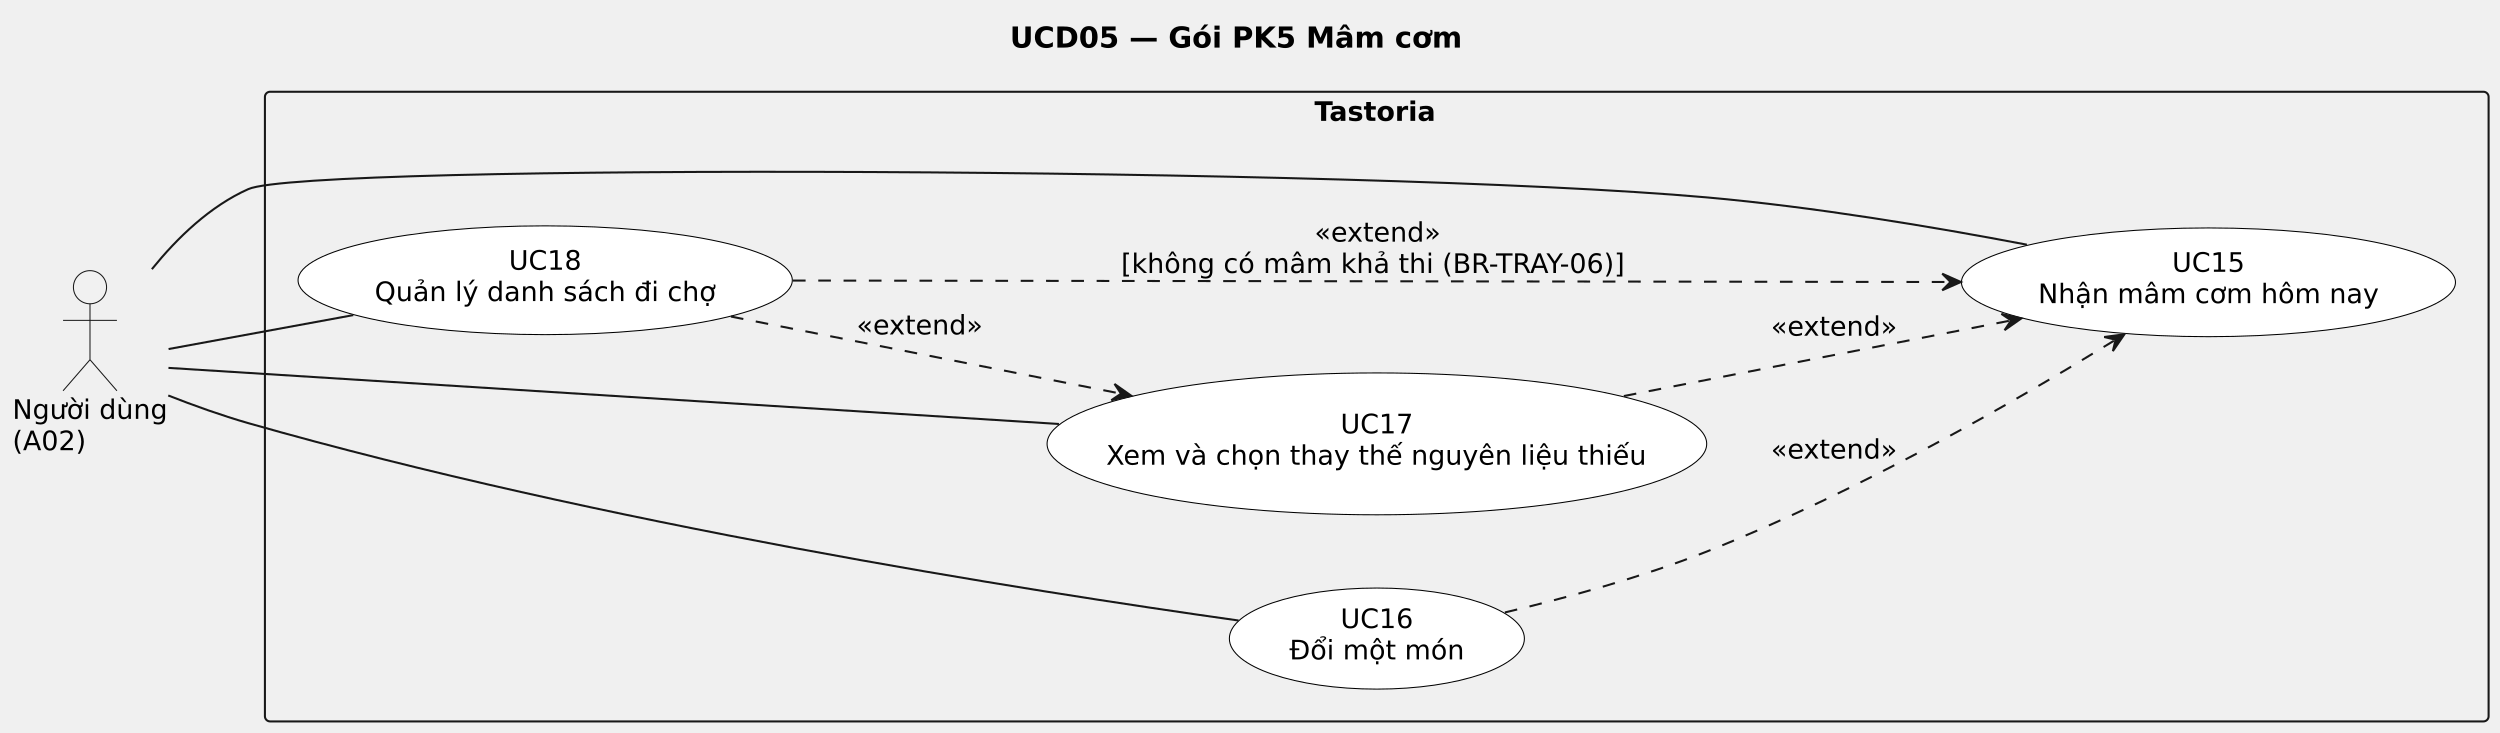
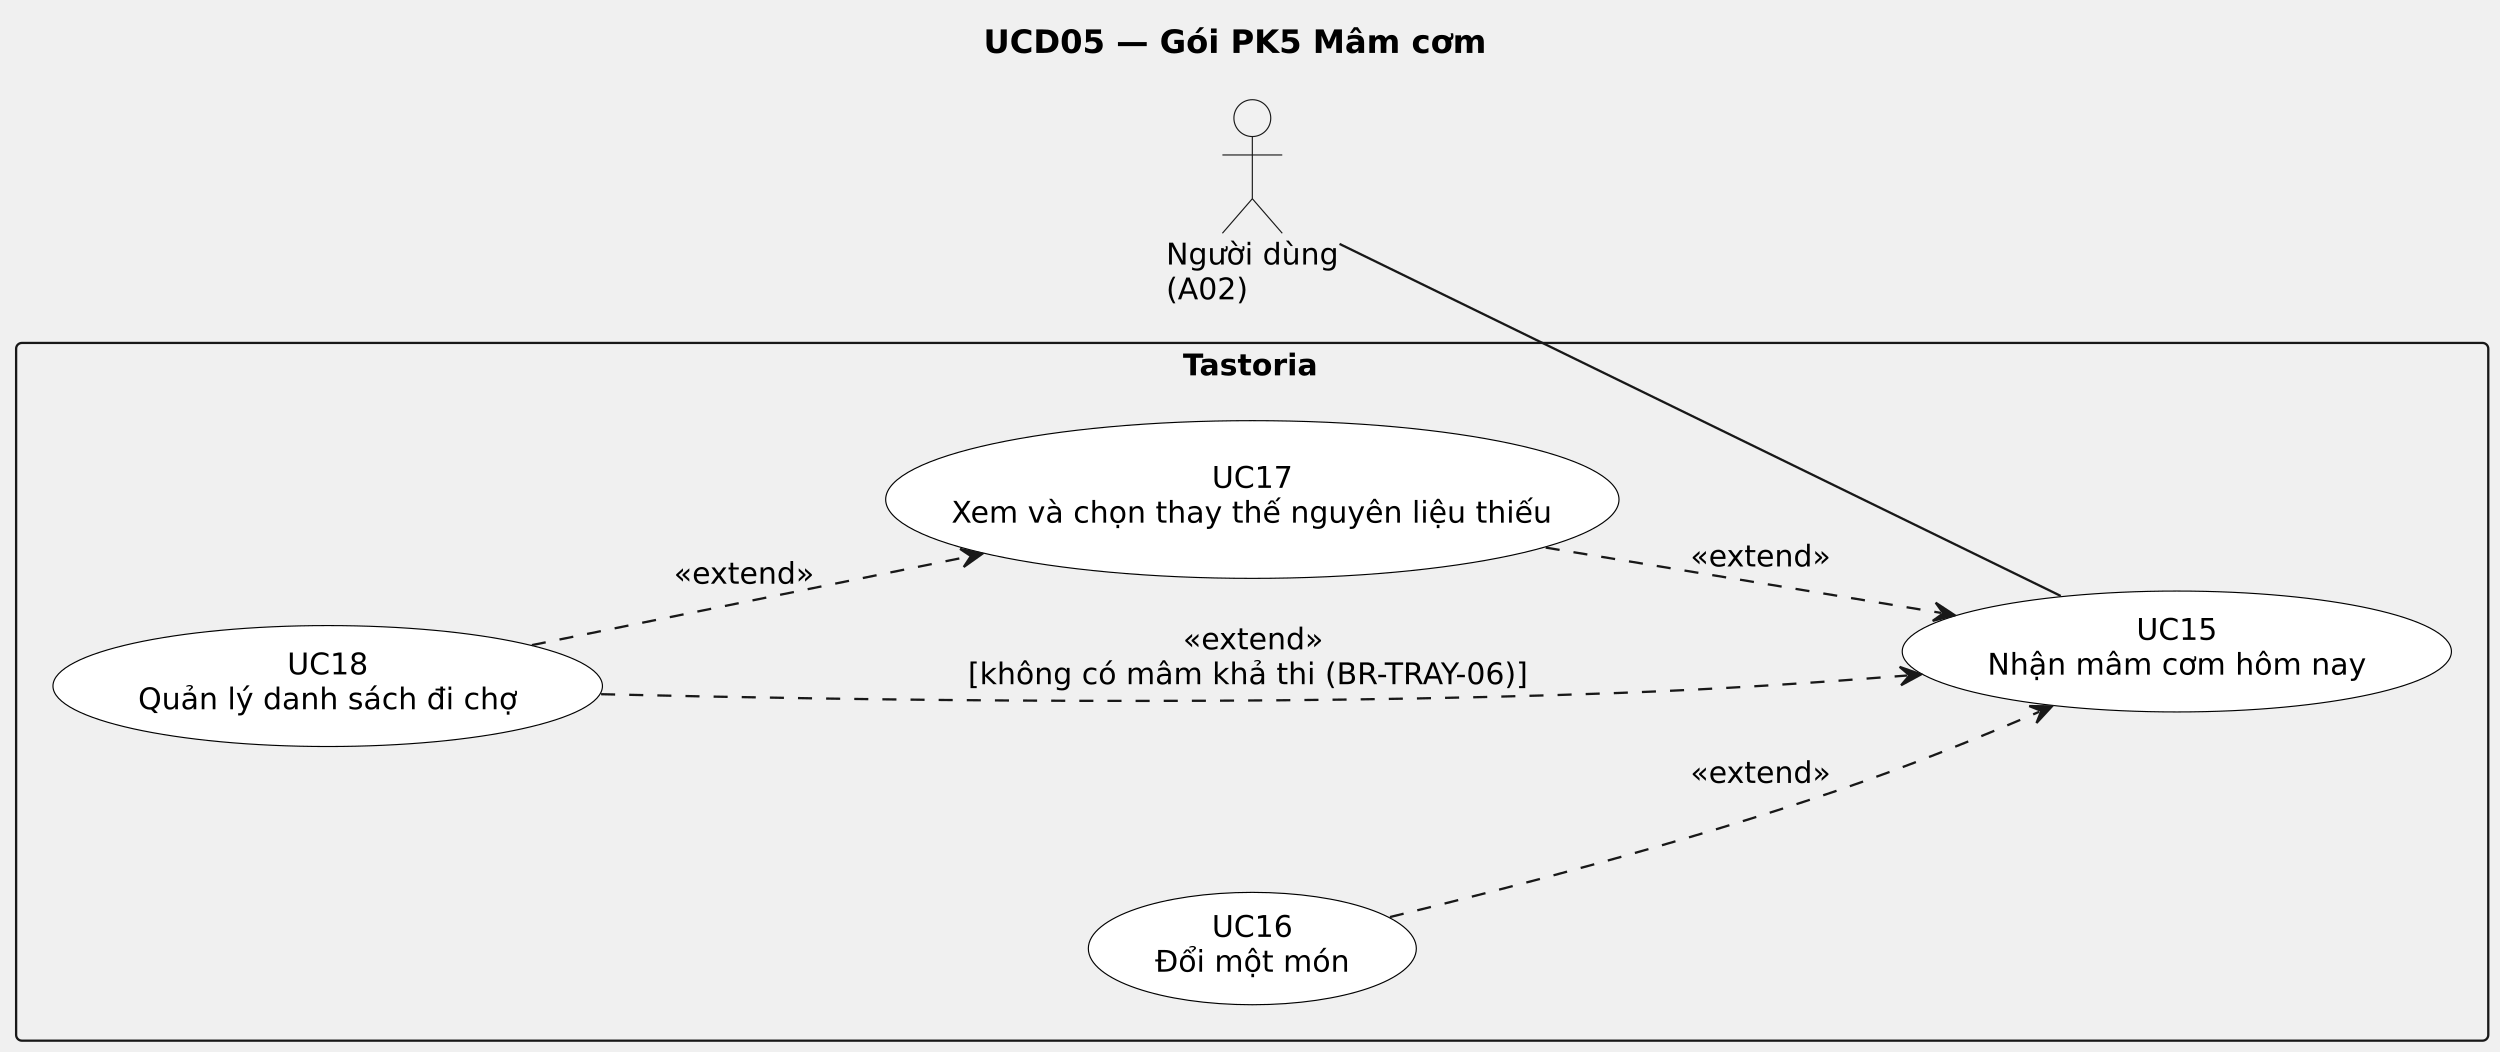
- <svg xmlns="http://www.w3.org/2000/svg" contentStyleType="text/css" height="405.625px" preserveAspectRatio="none" style="width:1383px;height:405px;background:#FFFFFF;" version="1.1" viewBox="0 0 1383 405" width="1383.021px" zoomAndPan="magnify">
+ <svg xmlns="http://www.w3.org/2000/svg" contentStyleType="text/css" height="523.646px" preserveAspectRatio="none" style="width:1244px;height:523px;background:#FFFFFF;" version="1.1" viewBox="0 0 1244 523" width="1244.375px" zoomAndPan="magnify">
  <defs />
  <g>
-     <text fill="#000000" font-family="DejaVu Sans" font-size="16.042" font-weight="bold" lengthAdjust="spacing" textLength="250.189" x="558.67" y="26.349">UCD05 — Gói PK5 Mâm cơm</text>
+     <text fill="#000000" font-family="DejaVu Sans" font-size="16.042" font-weight="bold" lengthAdjust="spacing" textLength="250.189" x="489.404" y="26.349">UCD05 — Gói PK5 Mâm cơm</text>
    <g id="cluster_Tastoria">
-       <rect fill="none" height="348.333" rx="2.865" ry="2.865" style="stroke:#181818;stroke-width:1.146;" width="1230.144" x="146.552" y="50.757" />
-       <text fill="#000000" font-family="DejaVu Sans" font-size="14.896" font-weight="bold" lengthAdjust="spacing" textLength="68.937" x="727.155" y="66.875">Tastoria</text>
+       <rect fill="none" height="347.188" rx="2.865" ry="2.865" style="stroke:#181818;stroke-width:1.146;" width="1230.144" x="8.021" y="170.645" />
+       <text fill="#000000" font-family="DejaVu Sans" font-size="14.896" font-weight="bold" lengthAdjust="spacing" textLength="68.937" x="588.624" y="186.764">Tastoria</text>
    </g>
    <g id="elem_UC15">
-       <ellipse cx="1221.723" cy="156.174" fill="#FFFFFF" rx="136.641" ry="30.078" style="stroke:#000000;stroke-width:0.573;" />
-       <text fill="#000000" font-family="DejaVu Sans" font-size="14.896" lengthAdjust="spacing" textLength="40.258" x="1201.593" y="150.369">UC15</text>
-       <text fill="#000000" font-family="DejaVu Sans" font-size="14.896" lengthAdjust="spacing" textLength="188.504" x="1127.471" y="167.709">Nhận mâm cơm hôm nay</text>
+       <ellipse cx="1083.191" cy="324.187" fill="#FFFFFF" rx="136.641" ry="30.078" style="stroke:#000000;stroke-width:0.573;" />
+       <text fill="#000000" font-family="DejaVu Sans" font-size="14.896" lengthAdjust="spacing" textLength="40.258" x="1063.062" y="318.382">UC15</text>
+       <text fill="#000000" font-family="DejaVu Sans" font-size="14.896" lengthAdjust="spacing" textLength="188.504" x="988.939" y="335.722">Nhận mâm cơm hôm nay</text>
    </g>
    <g id="elem_UC16">
-       <ellipse cx="761.69" cy="353.258" fill="#FFFFFF" rx="81.604" ry="27.959" style="stroke:#000000;stroke-width:0.573;" />
-       <text fill="#000000" font-family="DejaVu Sans" font-size="14.896" lengthAdjust="spacing" textLength="40.258" x="741.561" y="347.453">UC16</text>
-       <text fill="#000000" font-family="DejaVu Sans" font-size="14.896" lengthAdjust="spacing" textLength="96.794" x="713.293" y="364.793">Đổi một món</text>
+       <ellipse cx="623.159" cy="472.001" fill="#FFFFFF" rx="81.604" ry="27.959" style="stroke:#000000;stroke-width:0.573;" />
+       <text fill="#000000" font-family="DejaVu Sans" font-size="14.896" lengthAdjust="spacing" textLength="40.258" x="603.03" y="466.196">UC16</text>
+       <text fill="#000000" font-family="DejaVu Sans" font-size="14.896" lengthAdjust="spacing" textLength="96.794" x="574.762" y="483.536">Đổi một món</text>
    </g>
    <g id="elem_UC17">
-       <ellipse cx="761.693" cy="245.544" fill="#FFFFFF" rx="182.452" ry="39.24" style="stroke:#000000;stroke-width:0.573;" />
-       <text fill="#000000" font-family="DejaVu Sans" font-size="14.896" lengthAdjust="spacing" textLength="40.258" x="741.564" y="239.739">UC17</text>
-       <text fill="#000000" font-family="DejaVu Sans" font-size="14.896" lengthAdjust="spacing" textLength="299.488" x="611.949" y="257.079">Xem và chọn thay thế nguyên liệu thiếu</text>
+       <ellipse cx="623.162" cy="248.558" fill="#FFFFFF" rx="182.452" ry="39.24" style="stroke:#000000;stroke-width:0.573;" />
+       <text fill="#000000" font-family="DejaVu Sans" font-size="14.896" lengthAdjust="spacing" textLength="40.258" x="603.033" y="242.753">UC17</text>
+       <text fill="#000000" font-family="DejaVu Sans" font-size="14.896" lengthAdjust="spacing" textLength="299.488" x="473.418" y="260.093">Xem và chọn thay thế nguyên liệu thiếu</text>
    </g>
    <g id="elem_UC18">
-       <ellipse cx="301.596" cy="155.03" fill="#FFFFFF" rx="136.71" ry="30.092" style="stroke:#000000;stroke-width:0.573;" />
-       <text fill="#000000" font-family="DejaVu Sans" font-size="14.896" lengthAdjust="spacing" textLength="40.258" x="281.467" y="149.225">UC18</text>
-       <text fill="#000000" font-family="DejaVu Sans" font-size="14.896" lengthAdjust="spacing" textLength="188.685" x="207.253" y="166.565">Quản lý danh sách đi chợ</text>
+       <ellipse cx="163.065" cy="341.377" fill="#FFFFFF" rx="136.71" ry="30.092" style="stroke:#000000;stroke-width:0.573;" />
+       <text fill="#000000" font-family="DejaVu Sans" font-size="14.896" lengthAdjust="spacing" textLength="40.258" x="142.935" y="335.572">UC18</text>
+       <text fill="#000000" font-family="DejaVu Sans" font-size="14.896" lengthAdjust="spacing" textLength="188.685" x="68.722" y="352.912">Quản lý danh sách đi chợ</text>
    </g>
    <g id="elem_A02">
-       <ellipse cx="49.784" cy="158.889" fill="#F1F1F1" rx="9.167" ry="9.167" style="stroke:#181818;stroke-width:0.573;" />
-       <path d="M49.784,168.056 L49.784,198.993 M34.888,177.222 L64.68,177.222 M49.784,198.993 L34.888,216.181 M49.784,198.993 L64.68,216.181 " fill="none" style="stroke:#181818;stroke-width:0.573;" />
-       <text fill="#000000" font-family="DejaVu Sans" font-size="14.896" lengthAdjust="spacing" textLength="85.818" x="6.875" y="231.726">Người dùng</text>
-       <text fill="#000000" font-family="DejaVu Sans" font-size="14.896" lengthAdjust="spacing" textLength="40.767" x="6.875" y="249.066">(A02)</text>
+       <ellipse cx="623.159" cy="58.778" fill="#F1F1F1" rx="9.167" ry="9.167" style="stroke:#181818;stroke-width:0.573;" />
+       <path d="M623.159,67.944 L623.159,98.882 M608.263,77.111 L638.055,77.111 M623.159,98.882 L608.263,116.069 M623.159,98.882 L638.055,116.069 " fill="none" style="stroke:#181818;stroke-width:0.573;" />
+       <text fill="#000000" font-family="DejaVu Sans" font-size="14.896" lengthAdjust="spacing" textLength="85.818" x="580.25" y="131.615">Người dùng</text>
+       <text fill="#000000" font-family="DejaVu Sans" font-size="14.896" lengthAdjust="spacing" textLength="40.767" x="580.25" y="148.954">(A02)</text>
    </g>
    <g id="link_A02_UC15">
-       <path d="M84.013,148.909 C98.129,131.458 116.256,114.03 137.385,104.611 C169.686,90.208 754.199,92.305 944.144,109.194 C1003.303,114.454 1068.856,125.374 1121.267,135.354 " fill="none" id="A02-UC15" style="stroke:#181818;stroke-width:1.146;" />
-     </g>
-     <g id="link_A02_UC16">
-       <path d="M93.076,218.782 C106.998,224.248 122.696,229.896 137.385,234.09 C331.478,289.48 567.004,326.628 685.197,343.277 " fill="none" id="A02-UC16" style="stroke:#181818;stroke-width:1.146;" />
-     </g>
-     <g id="link_A02_UC17">
-       <path d="M93.191,203.519 C187.928,209.489 421.793,224.213 585.807,234.548 " fill="none" id="A02-UC17" style="stroke:#181818;stroke-width:1.146;" />
-     </g>
-     <g id="link_A02_UC18">
-       <path d="M93.259,193.081 C121.344,187.924 159.512,180.912 195.445,174.312 " fill="none" id="A02-UC18" style="stroke:#181818;stroke-width:1.146;" />
+       <path d="M666.554,121.374 C749.215,161.719 932.388,251.129 1025.429,296.55 " fill="none" id="A02-UC15" style="stroke:#181818;stroke-width:1.146;" />
    </g>
    <g id="link_UC16_UC15">
-       <path d="M832.505,338.808 C866.743,330.695 908.256,319.329 944.144,305.132 C1029.302,271.433 1115.879,221.408 1169.367,188.534 " fill="none" id="UC16-to-UC15" style="stroke:#181818;stroke-width:1.146;stroke-dasharray:7.0,7.0;" />
-       <polygon fill="#181818" points="1175.224,184.934,1164.038,186.429,1170.343,187.934,1168.838,194.238,1175.224,184.934" style="stroke:#181818;stroke-width:1.146;" />
-       <text fill="#000000" font-family="DejaVu Sans" font-size="14.896" lengthAdjust="spacing" textLength="70.108" x="979.665" y="253.715">«extend»</text>
+       <path d="M691.636,456.325 C750.429,442.036 837.776,419.349 912.175,394.083 C948.865,381.628 982.675,367.956 1014.712,354.194 " fill="none" id="UC16-to-UC15" style="stroke:#181818;stroke-width:1.146;stroke-dasharray:7.0,7.0;" />
+       <polygon fill="#181818" points="1021.029,351.481,1009.745,351.34,1015.765,353.742,1013.363,359.762,1021.029,351.481" style="stroke:#181818;stroke-width:1.146;" />
+       <text fill="#000000" font-family="DejaVu Sans" font-size="14.896" lengthAdjust="spacing" textLength="70.108" x="841.133" y="389.576">«extend»</text>
    </g>
    <g id="link_UC17_UC15">
-       <path d="M898.31,219.091 C968.699,205.353 1046.571,190.147 1111.425,177.486 " fill="none" id="UC17-to-UC15" style="stroke:#181818;stroke-width:1.146;stroke-dasharray:7.0,7.0;" />
-       <polygon fill="#181818" points="1118.173,176.168,1107.173,173.646,1112.55,177.266,1108.93,182.643,1118.173,176.168" style="stroke:#181818;stroke-width:1.146;" />
-       <text fill="#000000" font-family="DejaVu Sans" font-size="14.896" lengthAdjust="spacing" textLength="70.108" x="979.665" y="185.721">«extend»</text>
+       <path d="M769.141,272.487 C835.015,283.373 904.888,294.913 965.846,304.985 " fill="none" id="UC17-to-UC15" style="stroke:#181818;stroke-width:1.146;stroke-dasharray:7.0,7.0;" />
+       <polygon fill="#181818" points="972.629,306.106,963.202,299.903,966.977,305.172,961.707,308.947,972.629,306.106" style="stroke:#181818;stroke-width:1.146;" />
+       <text fill="#000000" font-family="DejaVu Sans" font-size="14.896" lengthAdjust="spacing" textLength="70.108" x="841.133" y="281.868">«extend»</text>
    </g>
    <g id="link_UC18_UC17">
-       <path d="M404.342,175.114 C469.54,188.005 548.194,203.561 619.029,217.563 " fill="none" id="UC18-to-UC17" style="stroke:#181818;stroke-width:1.146;stroke-dasharray:7.0,7.0;" />
-       <polygon fill="#181818" points="625.774,218.896,616.546,212.4,620.154,217.785,614.768,221.393,625.774,218.896" style="stroke:#181818;stroke-width:1.146;" />
-       <text fill="#000000" font-family="DejaVu Sans" font-size="14.896" lengthAdjust="spacing" textLength="70.108" x="473.825" y="185.011">«extend»</text>
+       <path d="M264.676,321.002 C330.481,307.664 410.483,291.453 482.017,276.947 " fill="none" id="UC18-to-UC17" style="stroke:#181818;stroke-width:1.146;stroke-dasharray:7.0,7.0;" />
+       <polygon fill="#181818" points="488.755,275.581,477.738,273.138,483.14,276.719,479.559,282.122,488.755,275.581" style="stroke:#181818;stroke-width:1.146;" />
+       <text fill="#000000" font-family="DejaVu Sans" font-size="14.896" lengthAdjust="spacing" textLength="70.108" x="335.294" y="290.462">«extend»</text>
    </g>
    <g id="link_UC18_UC15">
-       <path d="M438.659,155.2 C612.322,155.417 904.257,155.775 1077.874,155.993 " fill="none" id="UC18-to-UC15" style="stroke:#181818;stroke-width:1.146;stroke-dasharray:7.0,7.0;" />
-       <polygon fill="#181818" points="1084.749,156.002,1074.442,151.405,1079.02,155.994,1074.431,160.572,1084.749,156.002" style="stroke:#181818;stroke-width:1.146;" />
-       <text fill="#000000" font-family="DejaVu Sans" font-size="14.896" lengthAdjust="spacing" textLength="70.108" x="727.166" y="133.677">«extend»</text>
-       <text fill="#000000" font-family="DejaVu Sans" font-size="14.896" lengthAdjust="spacing" textLength="284.075" x="620.182" y="151.017">[không có mâm khả thi (BR-TRAY-06)]</text>
+       <path d="M299.097,345.431 C428.931,348.548 630.77,351.32 805.612,344.812 C854.792,342.979 901.93,339.867 949.047,336.131 " fill="none" id="UC18-to-UC15" style="stroke:#181818;stroke-width:1.146;stroke-dasharray:7.0,7.0;" />
+       <polygon fill="#181818" points="955.9,335.588,945.258,331.834,950.189,336.041,945.982,340.972,955.9,335.588" style="stroke:#181818;stroke-width:1.146;" />
+       <text fill="#000000" font-family="DejaVu Sans" font-size="14.896" lengthAdjust="spacing" textLength="70.108" x="588.635" y="323.118">«extend»</text>
+       <text fill="#000000" font-family="DejaVu Sans" font-size="14.896" lengthAdjust="spacing" textLength="284.075" x="481.651" y="340.457">[không có mâm khả thi (BR-TRAY-06)]</text>
    </g>
  </g>
</svg>
